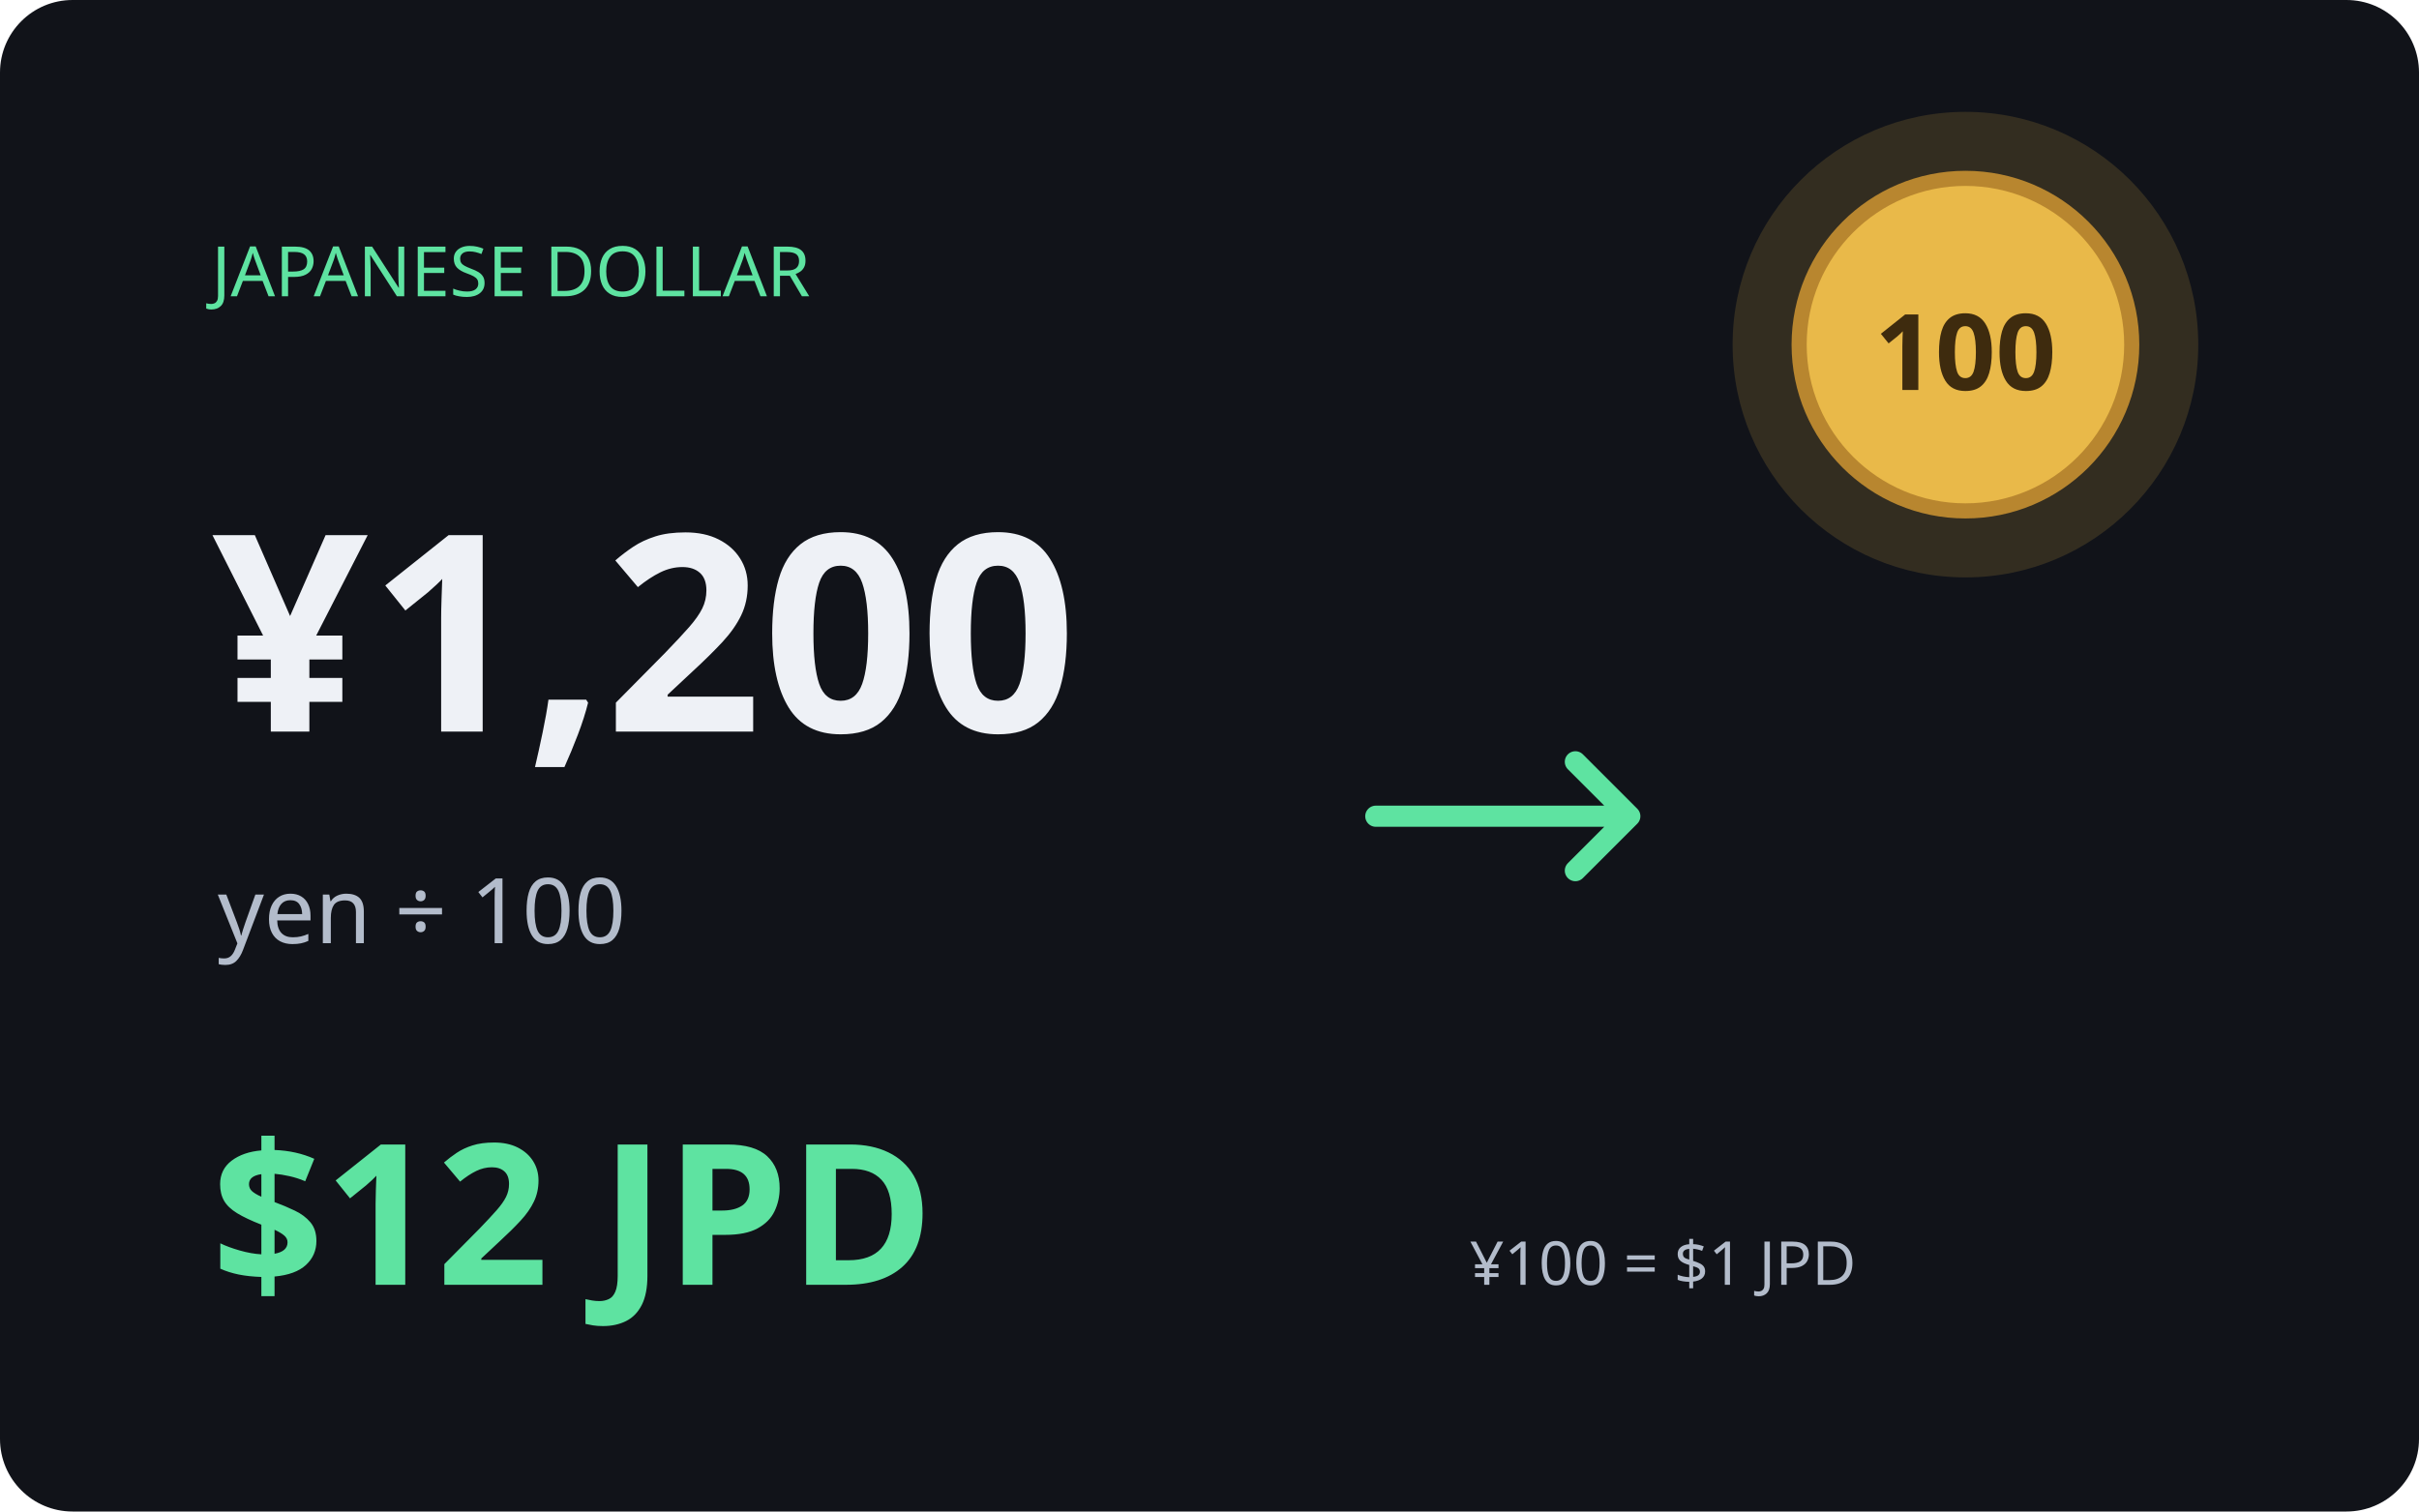
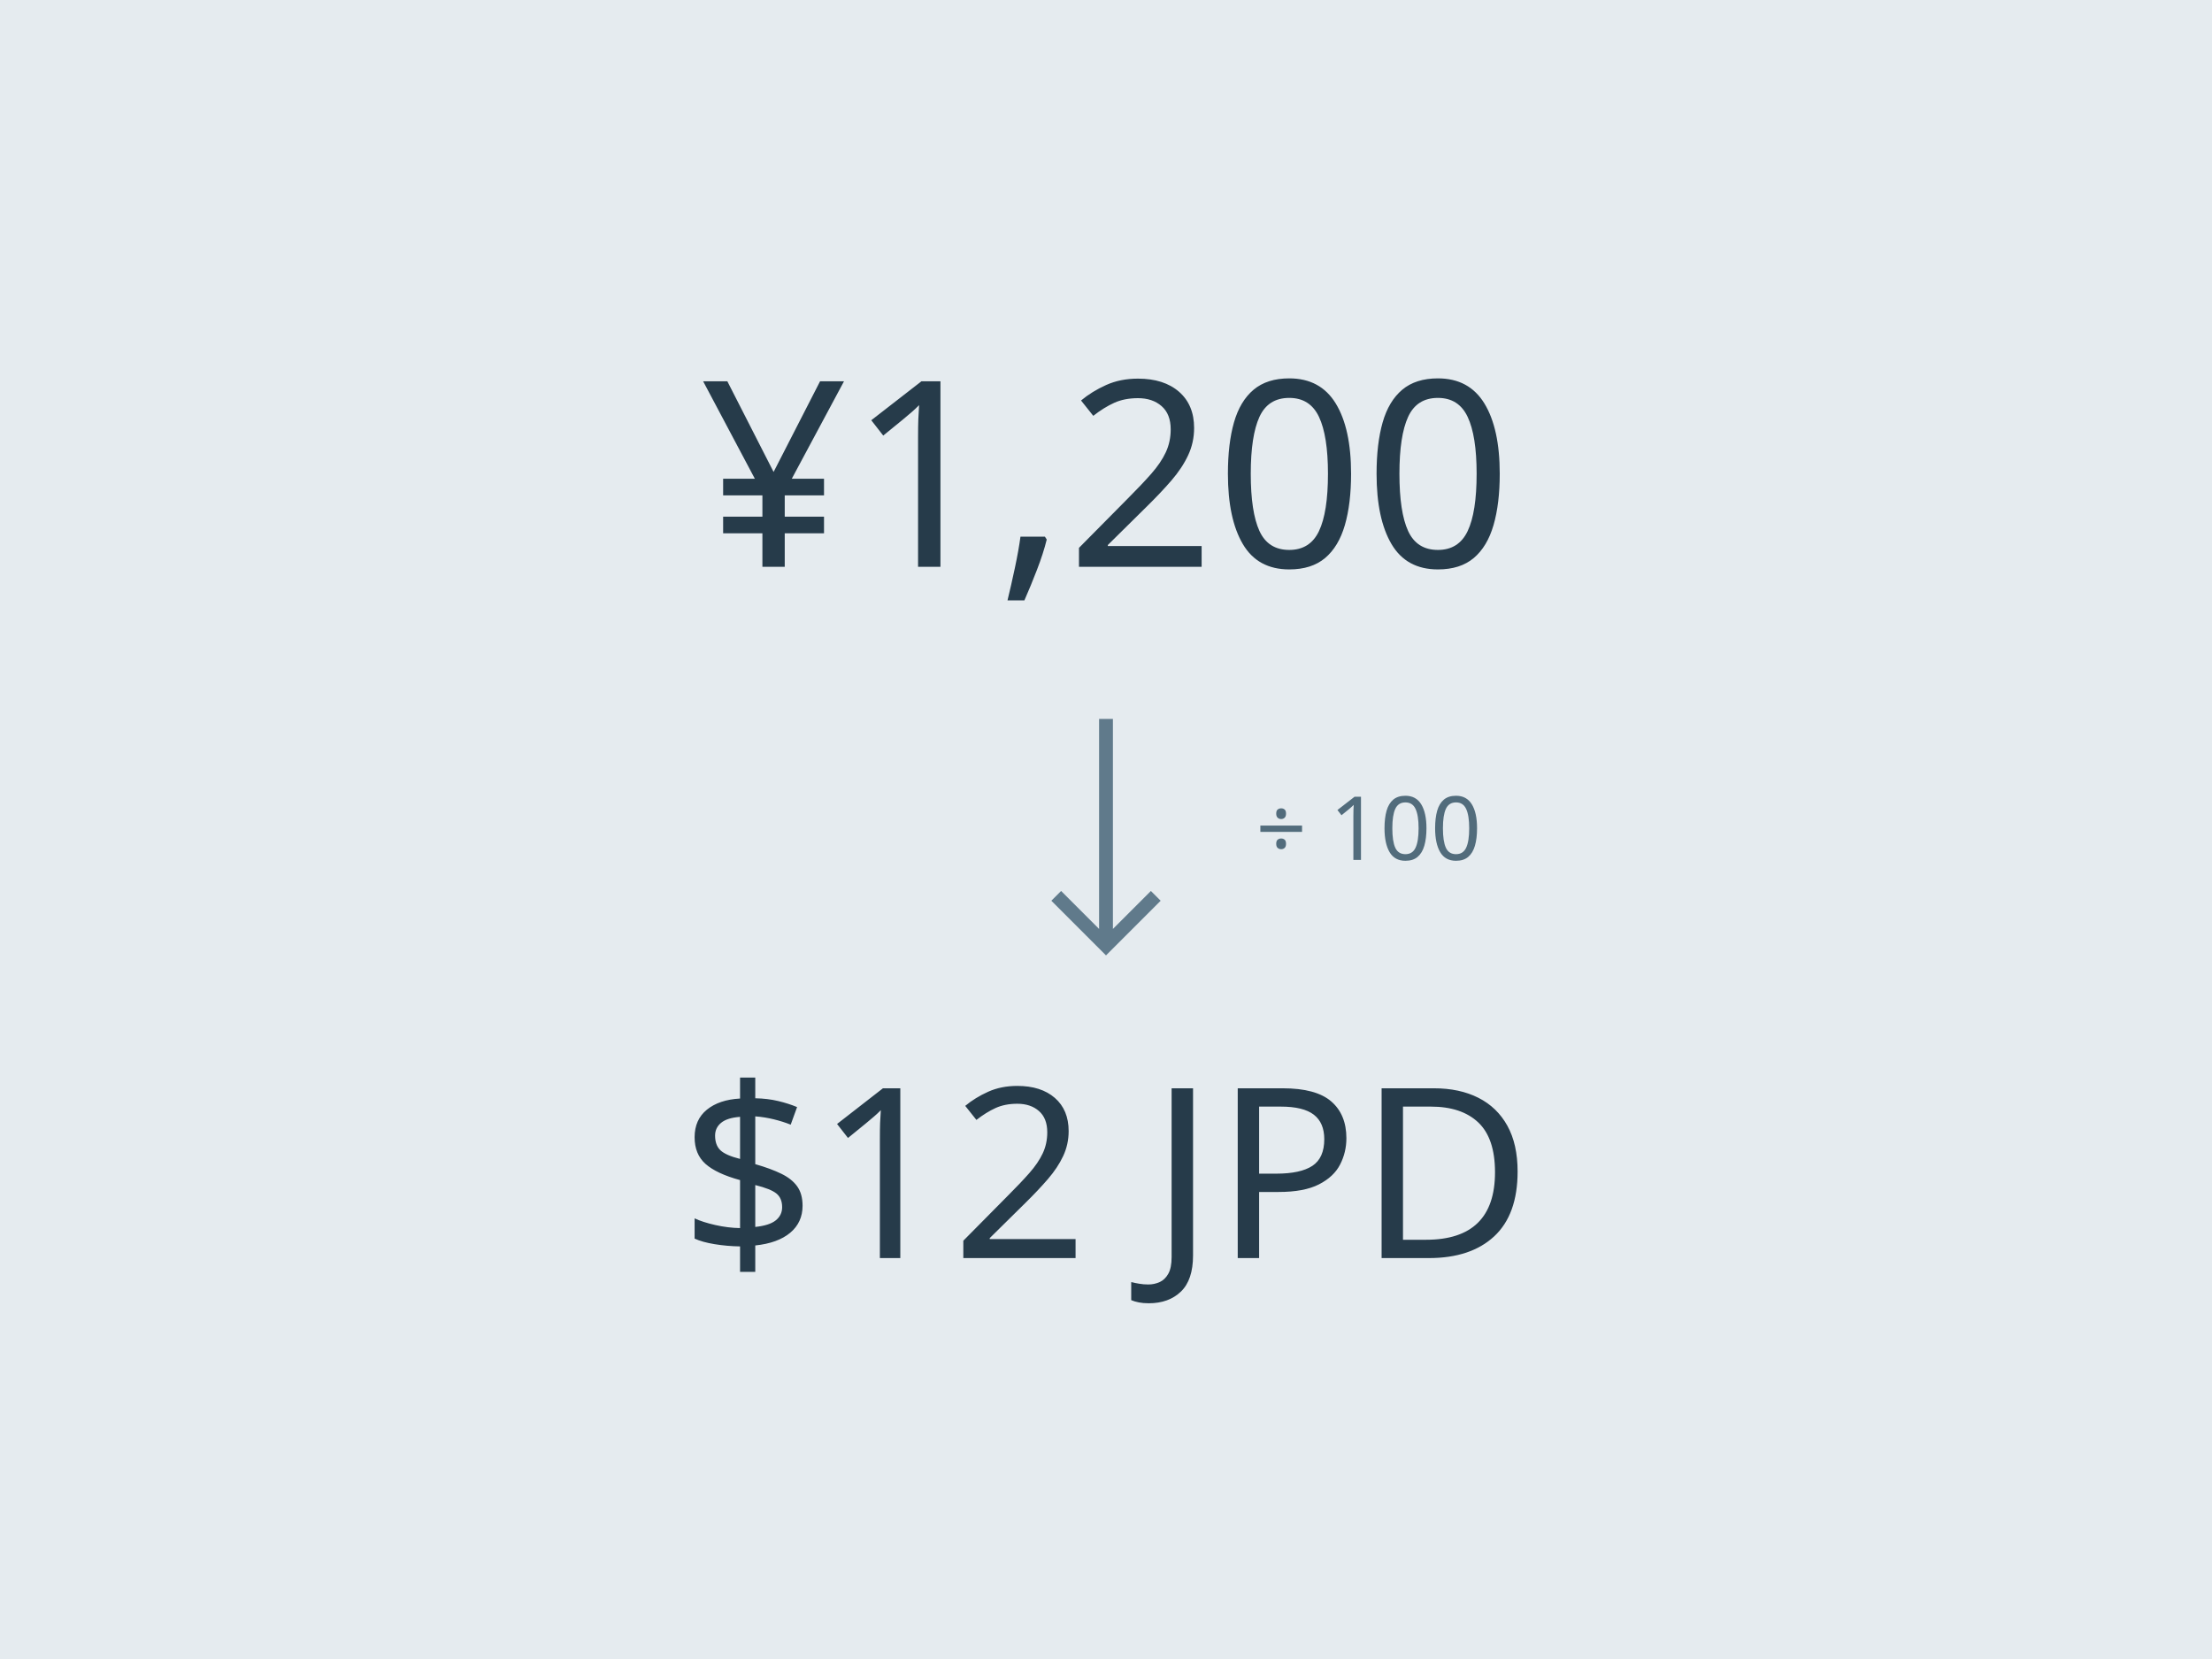
- <svg xmlns="http://www.w3.org/2000/svg" viewBox="0 0 800 500" role="img" aria-labelledby="title description">
-   <rect width="800" height="500" rx="24" fill="#111319" />
-   <circle cx="650" cy="114" r="77" fill="#e9b949" opacity=".16" />
-   <circle cx="650" cy="114" r="55" fill="#e9b949" stroke="#b8862f" stroke-width="5" />
-   <text x="650" y="129" text-anchor="middle" fill="#3e2b0e" font-family="sans-serif" font-size="35" font-weight="700">100</text>
-   <text x="70" y="98" fill="#5ee3a1" font-family="sans-serif" font-size="23">JAPANESE DOLLAR</text>
-   <text x="70" y="242" fill="#eef1f6" font-family="sans-serif" font-size="91" font-weight="700">¥1,200</text>
-   <text x="72" y="312" fill="#b3bccb" font-family="sans-serif" font-size="30">yen ÷ 100</text>
-   <path d="M455 270h84m-18-18 18 18-18 18" fill="none" stroke="#5ee3a1" stroke-width="7" stroke-linecap="round" stroke-linejoin="round" />
-   <text x="70" y="425" fill="#5ee3a1" font-family="sans-serif" font-size="65" font-weight="700">$12 JPD</text>
-   <text x="486" y="425" fill="#b3bccb" font-family="sans-serif" font-size="20">¥100 = $1 JPD</text>
+ <svg xmlns="http://www.w3.org/2000/svg" viewBox="0 0 800 600" role="img" aria-labelledby="title description">
+   <rect width="800" height="600" fill="#e5ebef" />
+   <g font-family="sans-serif" text-anchor="middle" fill="#263b4a">
+     <text x="400" y="205" font-size="94">¥1,200</text>
+     <path d="M400 260v82m-18-18 18 18 18-18" fill="none" stroke="#607a8b" stroke-width="5" />
+     <text x="495" y="311" font-size="32" fill="#526c7c">÷ 100</text>
+     <text x="400" y="455" font-size="86">$12 JPD</text>
+   </g>
</svg>
